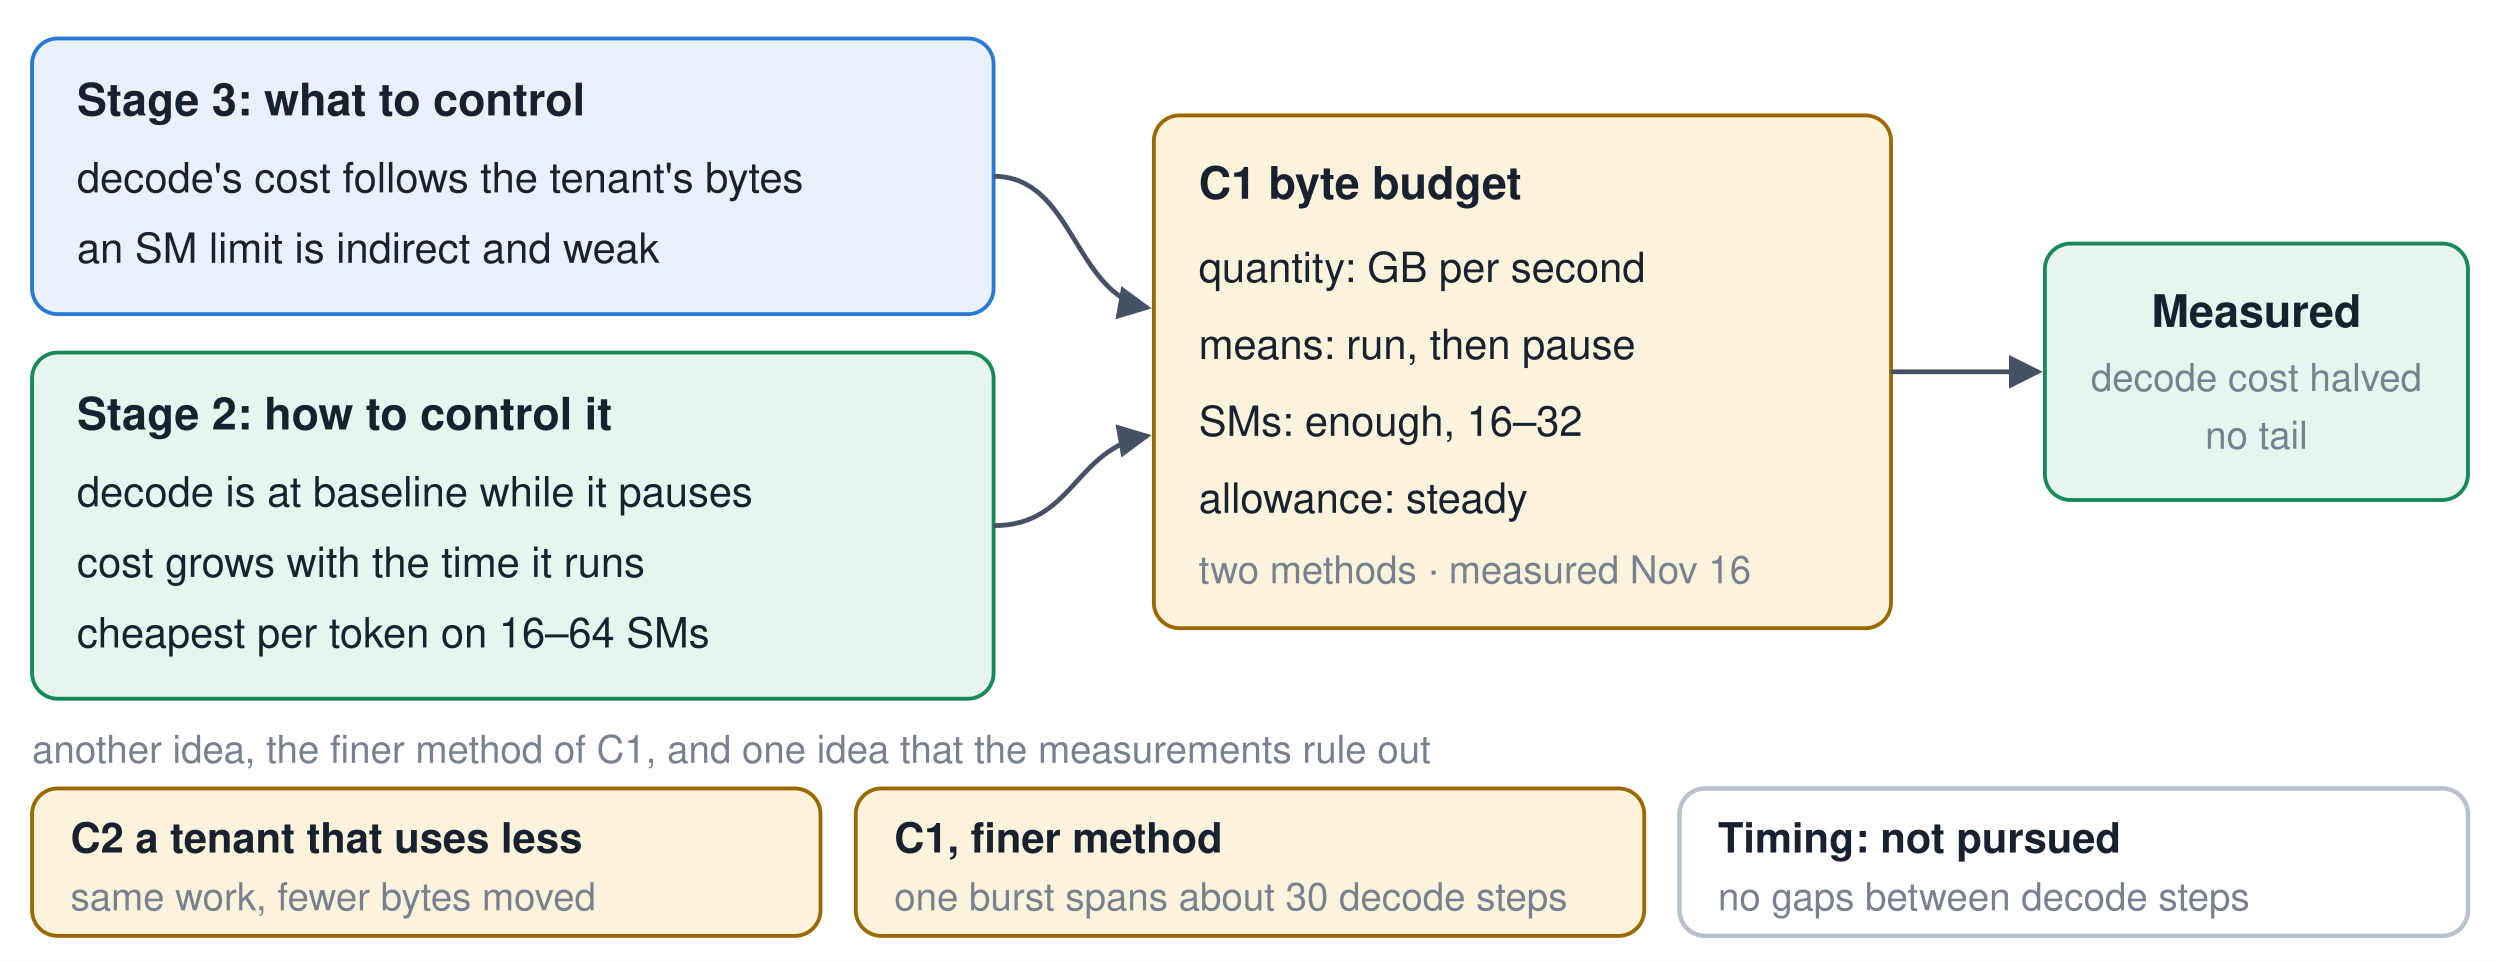
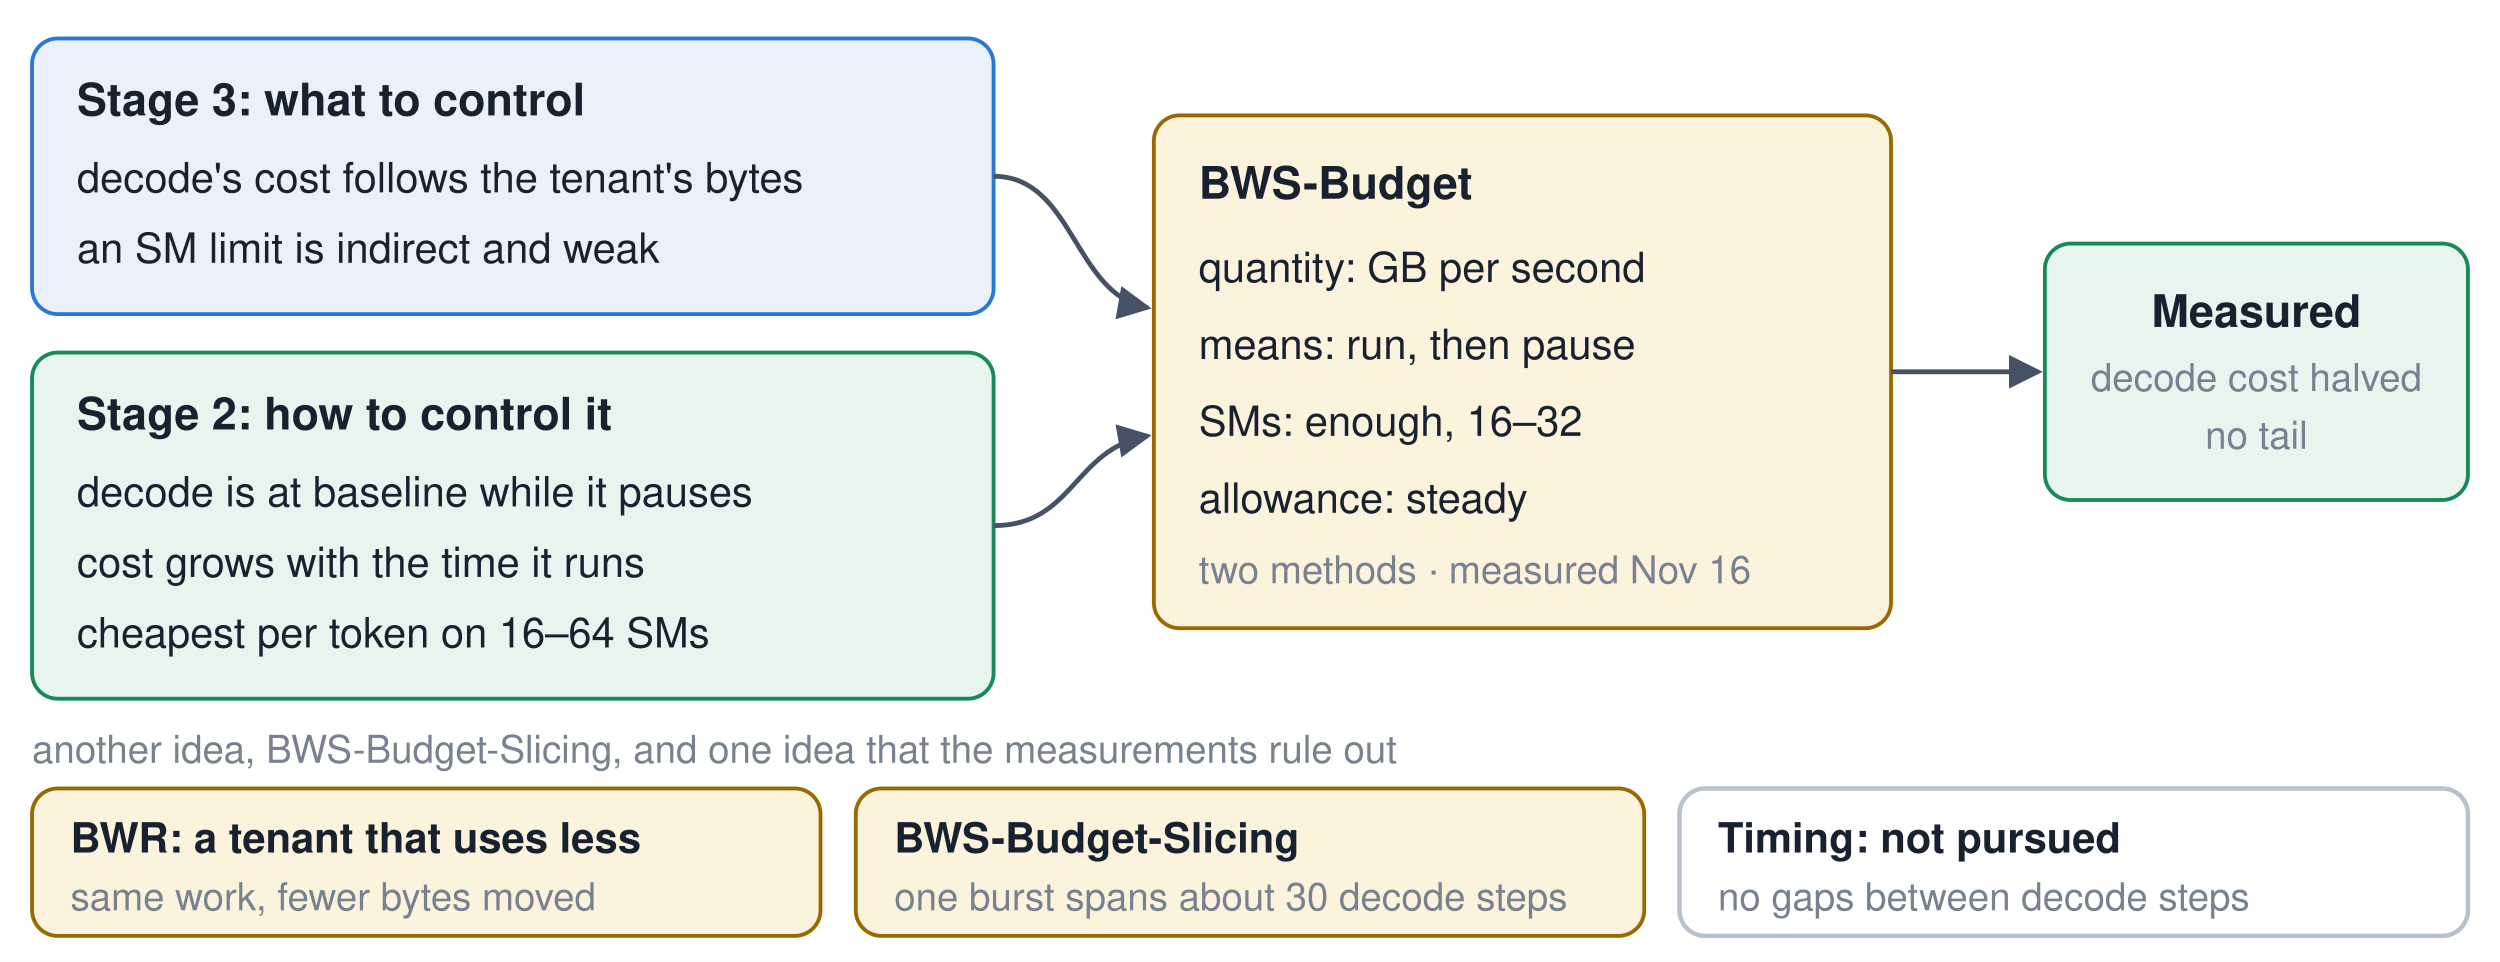
<svg xmlns="http://www.w3.org/2000/svg" viewBox="0 0 780 300" width="780" height="300">
  <style>svg{background:#fff} text{font-family:"IBM Plex Sans","Segoe UI",Helvetica,Arial,sans-serif}
.d-box{fill:#ffffff;stroke:#b9c1cd;stroke-width:1.4}.d-soft{fill:#eaf1fb;stroke:#2a78d6;stroke-width:1.2}.d-good{fill:#e7f5ee;stroke:#178a58;stroke-width:1.2}
.d-warn{fill:#fbf3dc;stroke:#9a6a00;stroke-width:1.2}.d-t{fill:#18212f;font-size:13px}.d-b{fill:#18212f;font-size:14px;font-weight:600}
.d-m{fill:#77818f;font-size:12px}.d-g{fill:#178a58;font-size:12.5px;font-weight:600}.d-r{fill:#cf3a3a;font-size:12.5px;font-weight:600}.d-ln{stroke:#465166;stroke-width:1.5;fill:none}</style>
  <rect width="780" height="300" fill="#fff" />
  <defs>
    <marker id="arr" viewBox="0 0 8 8" refX="7" refY="4" markerWidth="7" markerHeight="7" orient="auto">
      <path d="M0 0L8 4L0 8z" fill="#465166" />
    </marker>
  </defs>
  <rect class="d-soft" x="10" y="12" width="300" height="86" rx="8" />
  <text class="d-b" x="24" y="36">Stage 3: what to control</text>
  <text class="d-t" x="24" y="60">decode's cost follows the tenant's bytes</text>
  <text class="d-t" x="24" y="82">an SM limit is indirect and weak</text>
  <rect class="d-good" x="10" y="110" width="300" height="108" rx="8" />
  <text class="d-b" x="24" y="134">Stage 2: how to control it</text>
  <text class="d-t" x="24" y="158">decode is at baseline while it pauses</text>
  <text class="d-t" x="24" y="180">cost grows with the time it runs</text>
  <text class="d-t" x="24" y="202">cheapest per token on 16–64 SMs</text>
  <path class="d-ln" d="M310 55C335 55 335 92 358 96" marker-end="url(#arr)" />
  <path class="d-ln" d="M310 164C335 164 335 140 358 136" marker-end="url(#arr)" />
  <rect class="d-warn" x="360" y="36" width="230" height="160" rx="8" />
-   <text class="d-b" x="374" y="62">C1 byte budget</text>
+   <text class="d-b" x="374" y="62">BWS-Budget</text>
  <text class="d-t" x="374" y="88">quantity: GB per second</text>
  <text class="d-t" x="374" y="112">means: run, then pause</text>
  <text class="d-t" x="374" y="136">SMs: enough, 16–32</text>
  <text class="d-t" x="374" y="160">allowance: steady</text>
  <text class="d-m" x="374" y="182">two methods · measured Nov 16</text>
  <path class="d-ln" d="M590 116H636" marker-end="url(#arr)" />
  <rect class="d-good" x="638" y="76" width="132" height="80" rx="8" />
  <text class="d-b" x="704" y="102" text-anchor="middle">Measured</text>
  <text class="d-m" x="704" y="122" text-anchor="middle">decode cost halved</text>
  <text class="d-m" x="704" y="140" text-anchor="middle">no tail</text>
-   <text class="d-m" x="10" y="238">another idea, the finer method of C1, and one idea that the measurements rule out</text>
+   <text class="d-m" x="10" y="238">another idea, BWS-Budget-Slicing, and one idea that the measurements rule out</text>
  <rect class="d-warn" x="10" y="246" width="246" height="46" rx="8" />
-   <text class="d-b" x="22" y="266" style="font-size:13px">C2 a tenant that uses less</text>
+   <text class="d-b" x="22" y="266" style="font-size:13px">BWR: a tenant that uses less</text>
  <text class="d-m" x="22" y="284">same work, fewer bytes moved</text>
  <rect class="d-warn" x="267" y="246" width="246" height="46" rx="8" />
-   <text class="d-b" x="279" y="266" style="font-size:13px">C1, finer method</text>
+   <text class="d-b" x="279" y="266" style="font-size:13px">BWS-Budget-Slicing</text>
  <text class="d-m" x="279" y="284">one burst spans about 30 decode steps</text>
  <rect class="d-box" x="524" y="246" width="246" height="46" rx="8" />
  <text class="d-b" x="536" y="266" style="font-size:13px">Timing: not pursued</text>
  <text class="d-m" x="536" y="284">no gaps between decode steps</text>
</svg>
